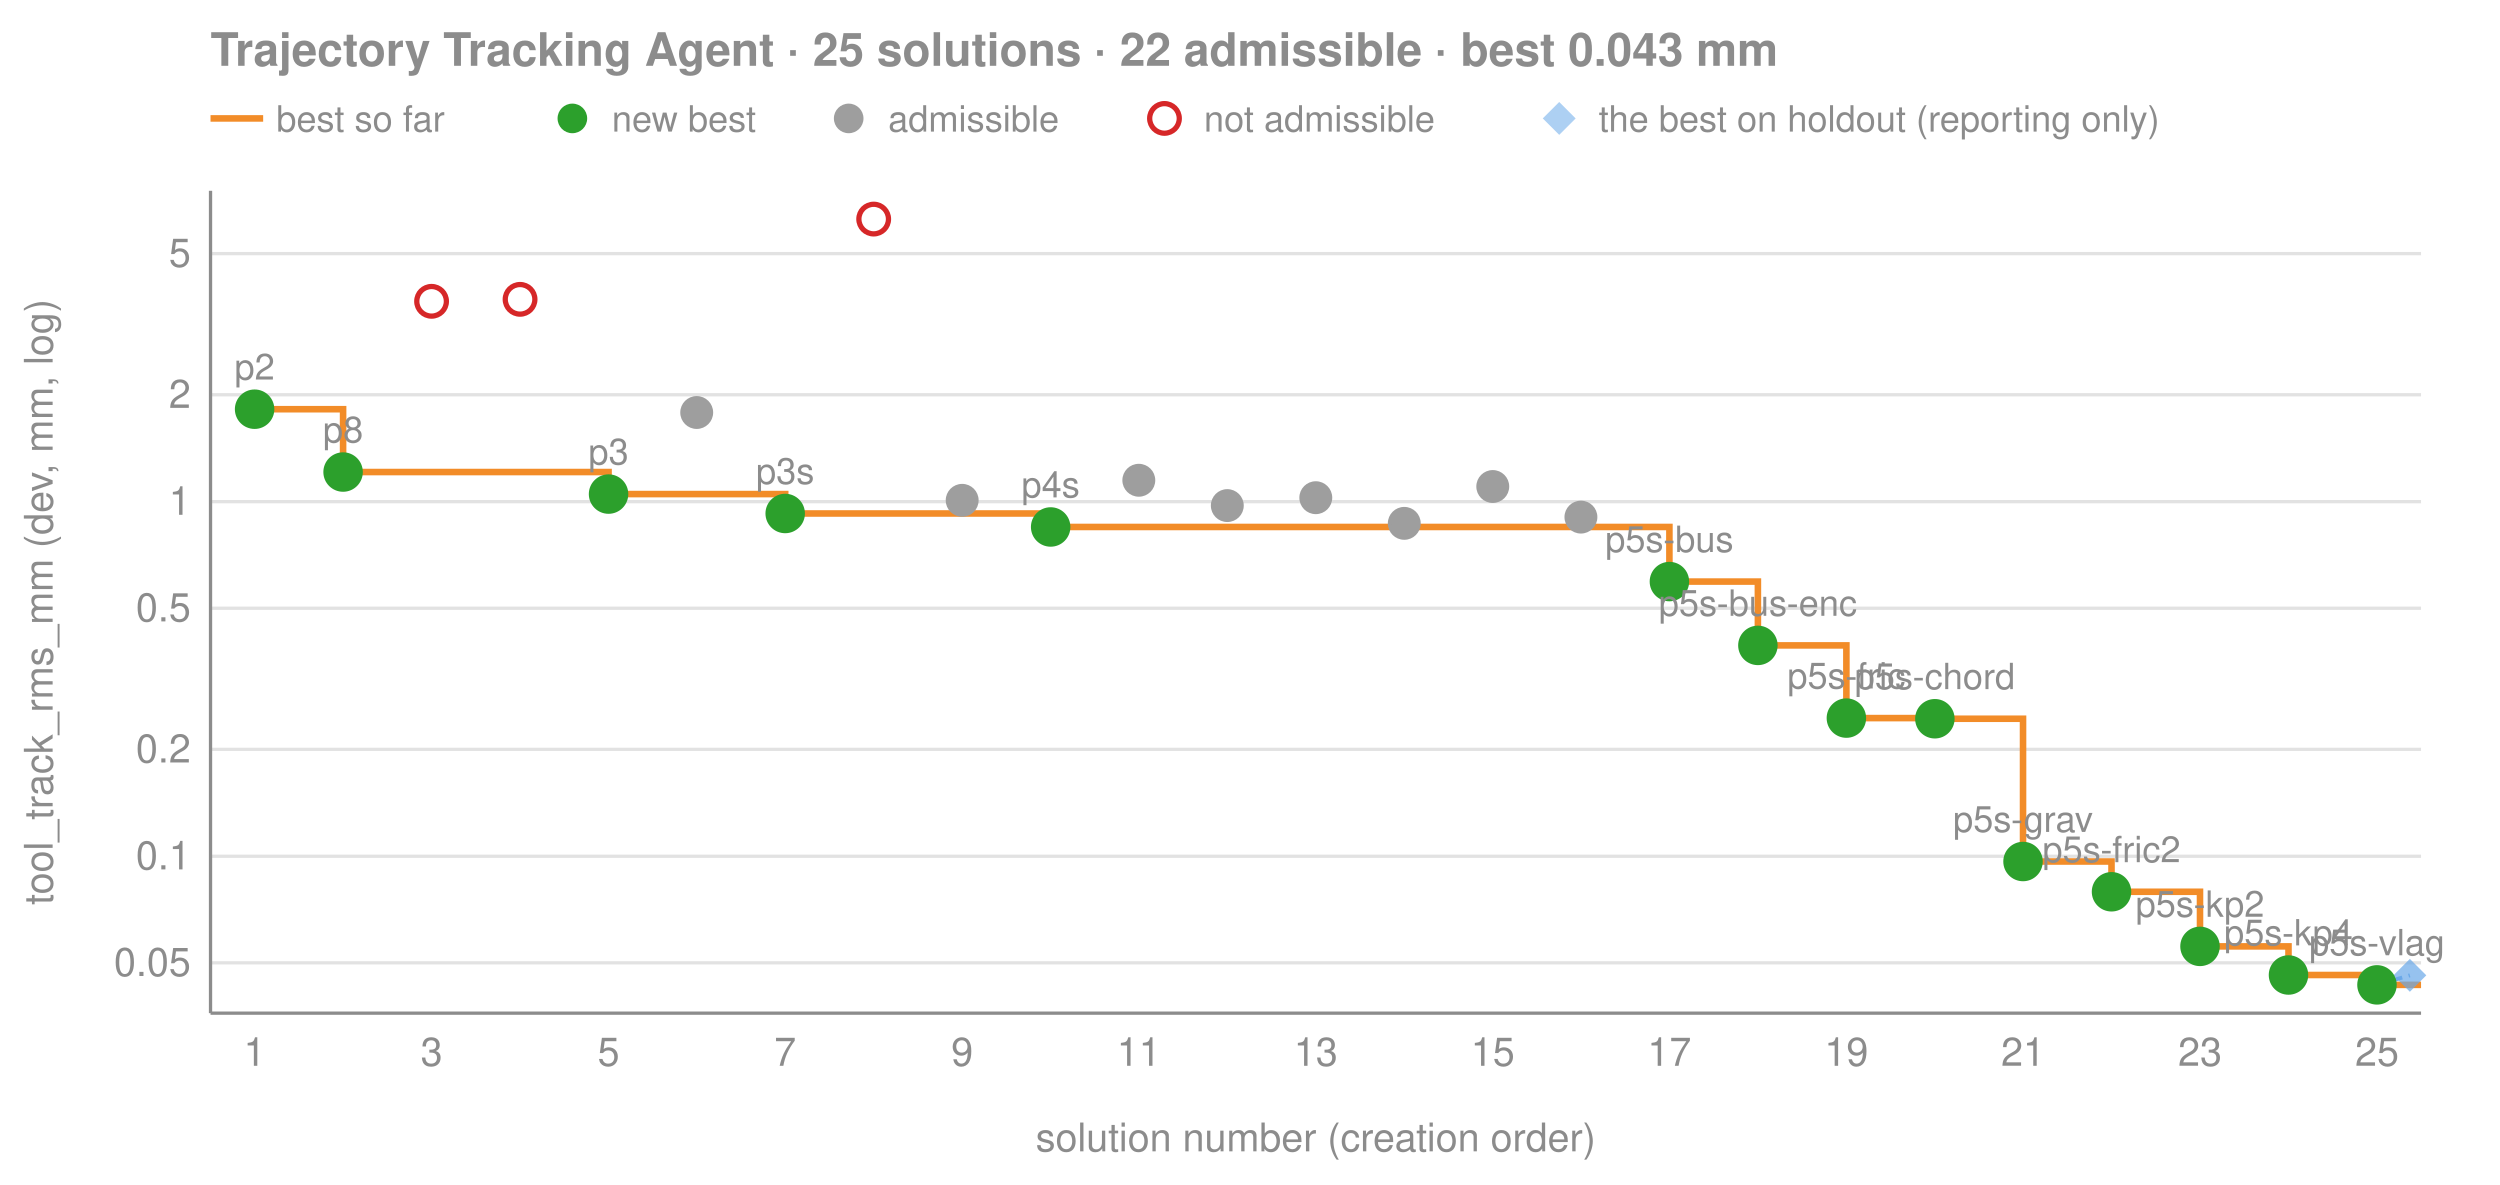
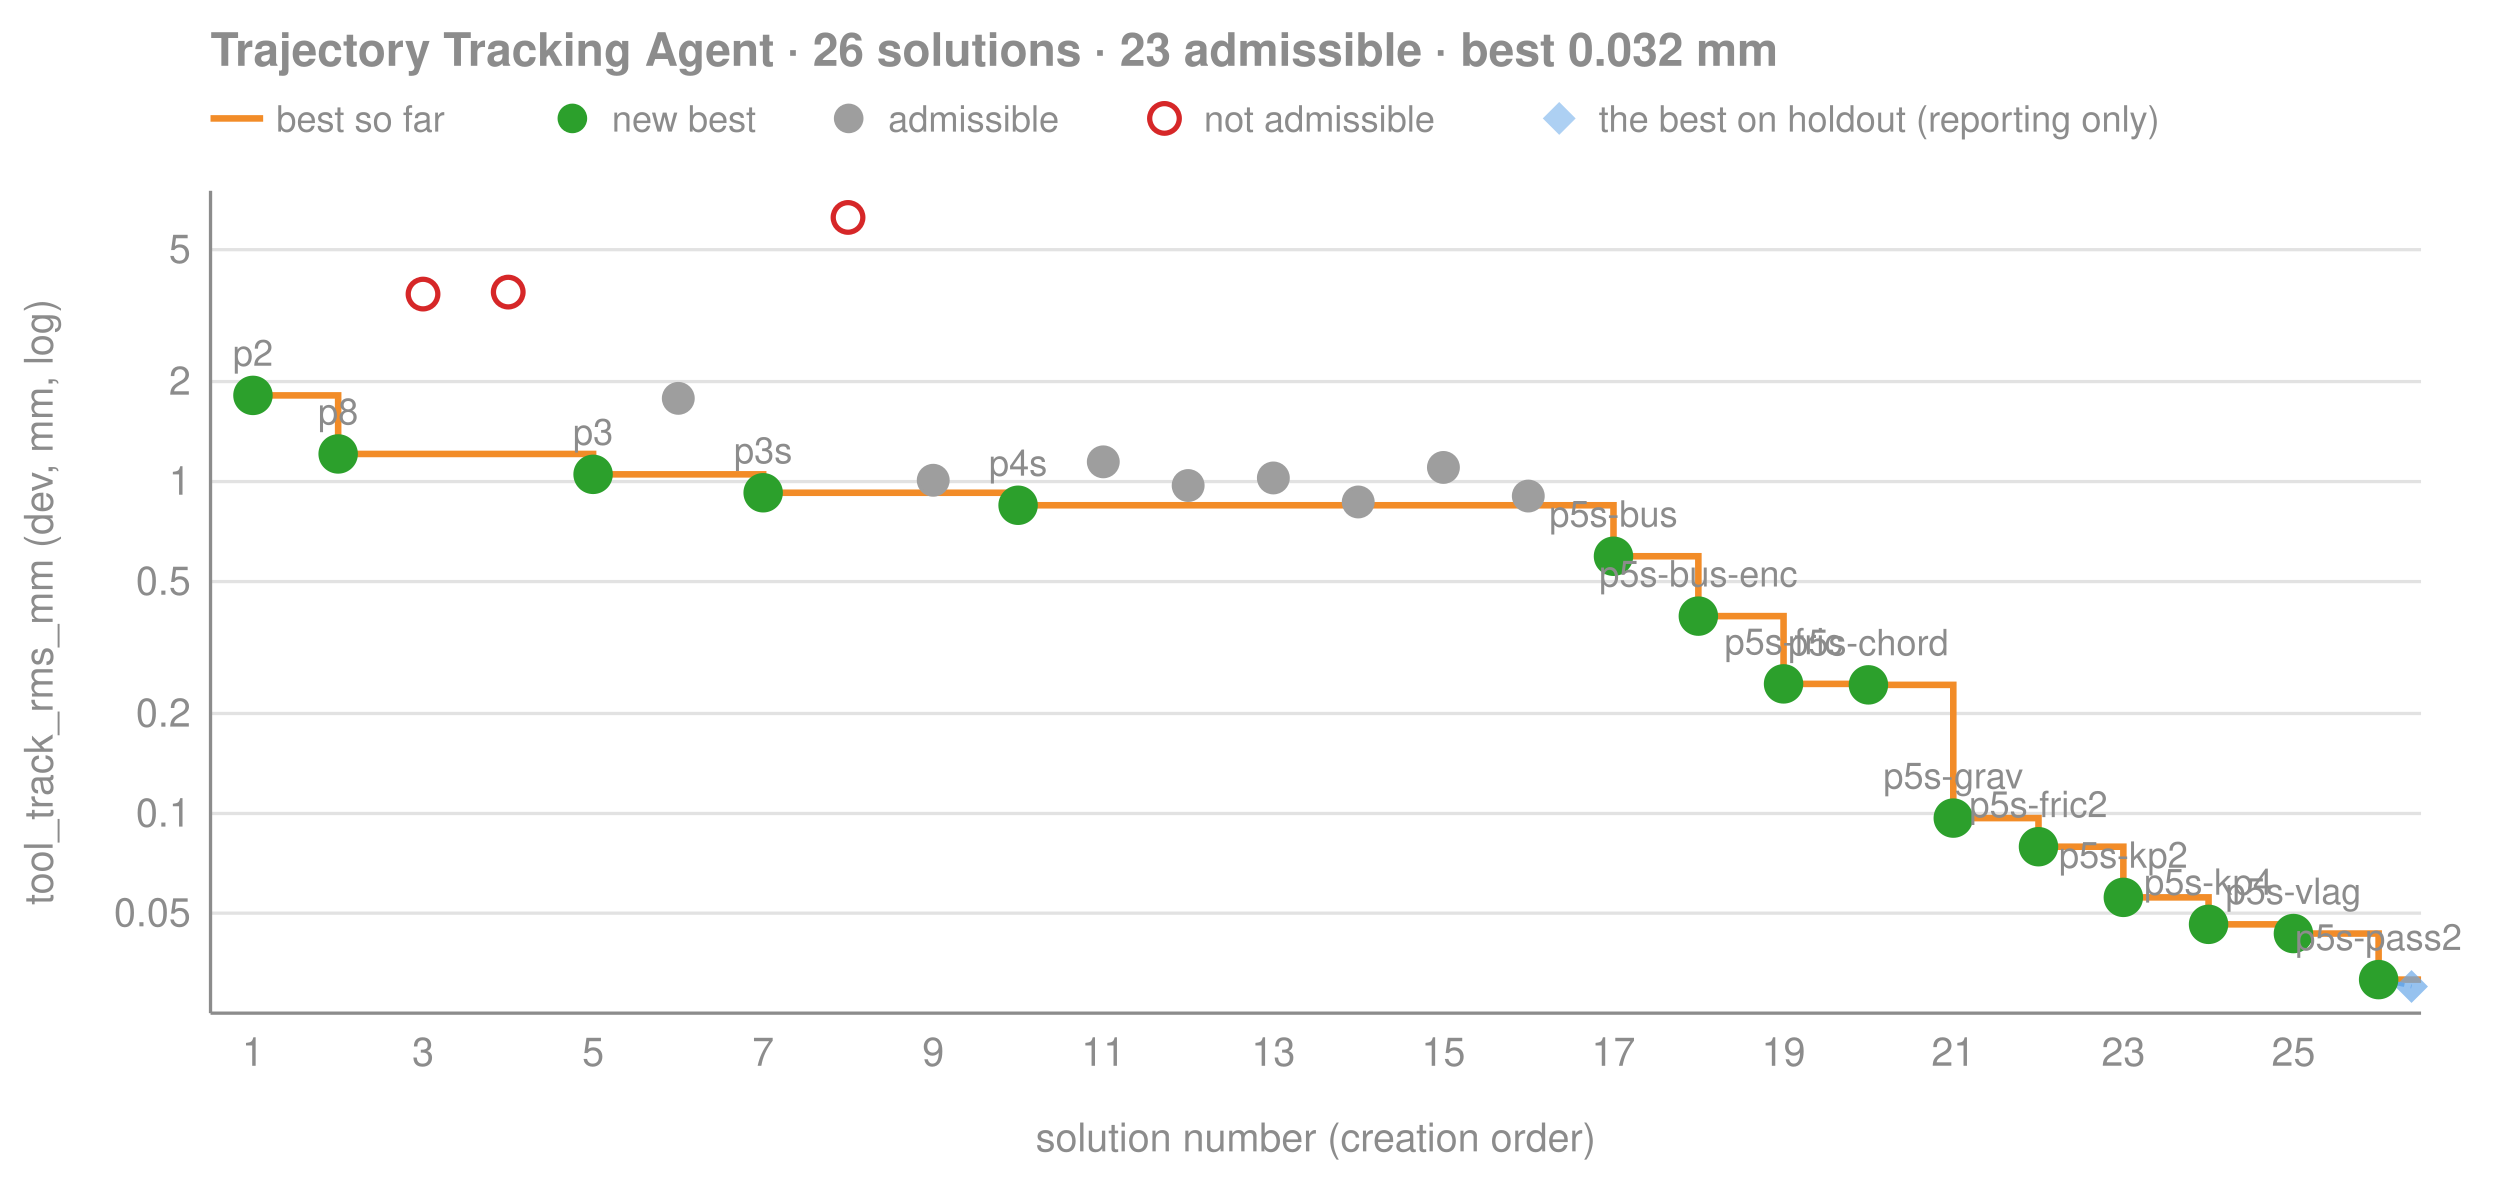
- <svg xmlns="http://www.w3.org/2000/svg" width="760" height="360" viewBox="0 0 760 360" font-family="system-ui, -apple-system, 'Segoe UI', Helvetica, Arial, sans-serif" font-size="12" role="img" aria-label="Trajectory Tracking Agent · 25 solutions · 22 admissible · best 0.043 mm">
-   <text x="64" y="20" fill="#8c8c8c" font-size="14" font-weight="600">Trajectory Tracking Agent · 25 solutions · 22 admissible · best 0.043 mm</text>
+ <svg xmlns="http://www.w3.org/2000/svg" width="760" height="360" viewBox="0 0 760 360" font-family="system-ui, -apple-system, 'Segoe UI', Helvetica, Arial, sans-serif" font-size="12" role="img" aria-label="Trajectory Tracking Agent · 26 solutions · 23 admissible · best 0.032 mm">
+   <text x="64" y="20" fill="#8c8c8c" font-size="14" font-weight="600">Trajectory Tracking Agent · 26 solutions · 23 admissible · best 0.032 mm</text>
  <g stroke="#8c8c8c" stroke-opacity="0.25" stroke-width="1">
-     <line x1="64" x2="736" y1="292.7" y2="292.7" />
-     <line x1="64" x2="736" y1="260.3" y2="260.3" />
-     <line x1="64" x2="736" y1="227.8" y2="227.8" />
-     <line x1="64" x2="736" y1="184.9" y2="184.9" />
-     <line x1="64" x2="736" y1="152.5" y2="152.5" />
-     <line x1="64" x2="736" y1="120.0" y2="120.0" />
-     <line x1="64" x2="736" y1="77.1" y2="77.1" />
+     <line x1="64" x2="736" y1="277.6" y2="277.6" />
+     <line x1="64" x2="736" y1="247.3" y2="247.3" />
+     <line x1="64" x2="736" y1="216.9" y2="216.9" />
+     <line x1="64" x2="736" y1="176.8" y2="176.8" />
+     <line x1="64" x2="736" y1="146.4" y2="146.4" />
+     <line x1="64" x2="736" y1="116.0" y2="116.0" />
+     <line x1="64" x2="736" y1="75.9" y2="75.9" />
  </g>
  <g fill="#8c8c8c" text-anchor="end">
-     <text x="58" y="296.7">0.05</text>
-     <text x="58" y="264.3">0.1</text>
-     <text x="58" y="231.8">0.2</text>
-     <text x="58" y="188.9">0.5</text>
-     <text x="58" y="156.5">1</text>
-     <text x="58" y="124.0">2</text>
-     <text x="58" y="81.1">5</text>
+     <text x="58" y="281.6">0.05</text>
+     <text x="58" y="251.3">0.1</text>
+     <text x="58" y="220.9">0.2</text>
+     <text x="58" y="180.8">0.5</text>
+     <text x="58" y="150.4">1</text>
+     <text x="58" y="120.0">2</text>
+     <text x="58" y="79.9">5</text>
  </g>
  <g stroke="#8c8c8c" stroke-width="1">
    <line x1="64" x2="64" y1="58" y2="308" />
    <line x1="64" x2="736" y1="308" y2="308" />
  </g>
  <g fill="#8c8c8c" text-anchor="middle">
-     <text x="77.4" y="324">1</text>
-     <text x="131.2" y="324">3</text>
-     <text x="185.0" y="324">5</text>
-     <text x="238.7" y="324">7</text>
-     <text x="292.5" y="324">9</text>
-     <text x="346.2" y="324">11</text>
-     <text x="400.0" y="324">13</text>
-     <text x="453.8" y="324">15</text>
-     <text x="507.5" y="324">17</text>
-     <text x="561.3" y="324">19</text>
-     <text x="615.0" y="324">21</text>
-     <text x="668.8" y="324">23</text>
-     <text x="722.6" y="324">25</text>
+     <text x="76.9" y="324">1</text>
+     <text x="128.6" y="324">3</text>
+     <text x="180.3" y="324">5</text>
+     <text x="232.0" y="324">7</text>
+     <text x="283.7" y="324">9</text>
+     <text x="335.4" y="324">11</text>
+     <text x="387.1" y="324">13</text>
+     <text x="438.8" y="324">15</text>
+     <text x="490.5" y="324">17</text>
+     <text x="542.2" y="324">19</text>
+     <text x="593.8" y="324">21</text>
+     <text x="645.5" y="324">23</text>
+     <text x="697.2" y="324">25</text>
  </g>
  <text x="400.0" y="350" fill="#8c8c8c" text-anchor="middle">solution number (creation order)</text>
  <text transform="translate(16 183.0) rotate(-90)" fill="#8c8c8c" text-anchor="middle">tool_track_rms_mm (dev, mm, log)</text>
-   <path d="M77.4,124.4H104.3V143.5H185.0V150.2H238.7V156.1H319.4V160.2H507.5V176.8H534.4V196.2H561.3V218.3H588.2V218.5H615.0V261.9H641.9V271.1H668.8V287.7H695.7V296.4H722.6V299.4H736.0" fill="none" stroke="#f28c28" stroke-width="2" />
+   <path d="M76.9,120.2H102.8V138.0H180.3V144.2H232.0V149.8H309.5V153.6H490.5V169.1H516.3V187.3H542.2V207.9H568.0V208.2H593.8V248.7H619.7V257.4H645.5V272.8H671.4V281.0H697.2V283.8H723.1V297.8H736.0" fill="none" stroke="#f28c28" stroke-width="2" />
  <g>
-     <line x1="722.6" y1="299.4" x2="732.6" y2="296.5" stroke="#6aa9e9" stroke-width="1.2" stroke-dasharray="3 2" />
-     <path d="M732.6,291.5l5,5l-5,5l-5,-5z" fill="#6aa9e9" fill-opacity="0.7" />
+     <line x1="723.1" y1="297.8" x2="733.1" y2="299.9" stroke="#6aa9e9" stroke-width="1.2" stroke-dasharray="3 2" />
+     <path d="M733.1,294.9l5,5l-5,5l-5,-5z" fill="#6aa9e9" fill-opacity="0.7" />
  </g>
-   <circle cx="77.4" cy="124.4" r="5.5" fill="#2ca02c" stroke="#2ca02c" />
-   <text x="77.4" y="115.4" fill="#8c8c8c" text-anchor="middle" font-size="11">p2</text>
-   <circle cx="104.3" cy="143.5" r="5.5" fill="#2ca02c" stroke="#2ca02c" />
-   <text x="104.3" y="134.5" fill="#8c8c8c" text-anchor="middle" font-size="11">p8</text>
-   <circle cx="131.2" cy="91.6" r="4.5" fill="none" stroke="#d62728" stroke-width="1.6" />
-   <circle cx="158.1" cy="91.0" r="4.5" fill="none" stroke="#d62728" stroke-width="1.6" />
-   <circle cx="185.0" cy="150.2" r="5.5" fill="#2ca02c" stroke="#2ca02c" />
-   <text x="185.0" y="141.2" fill="#8c8c8c" text-anchor="middle" font-size="11">p3</text>
-   <circle cx="211.8" cy="125.4" r="4.5" fill="#9e9e9e" stroke="#9e9e9e" />
-   <circle cx="238.7" cy="156.1" r="5.5" fill="#2ca02c" stroke="#2ca02c" />
-   <text x="238.7" y="147.1" fill="#8c8c8c" text-anchor="middle" font-size="11">p3s</text>
-   <circle cx="265.6" cy="66.6" r="4.5" fill="none" stroke="#d62728" stroke-width="1.6" />
-   <circle cx="292.5" cy="152.1" r="4.5" fill="#9e9e9e" stroke="#9e9e9e" />
-   <circle cx="319.4" cy="160.2" r="5.5" fill="#2ca02c" stroke="#2ca02c" />
-   <text x="319.4" y="151.2" fill="#8c8c8c" text-anchor="middle" font-size="11">p4s</text>
-   <circle cx="346.2" cy="146.0" r="4.5" fill="#9e9e9e" stroke="#9e9e9e" />
-   <circle cx="373.1" cy="153.7" r="4.5" fill="#9e9e9e" stroke="#9e9e9e" />
-   <circle cx="400.0" cy="151.3" r="4.5" fill="#9e9e9e" stroke="#9e9e9e" />
-   <circle cx="426.9" cy="159.1" r="4.5" fill="#9e9e9e" stroke="#9e9e9e" />
-   <circle cx="453.8" cy="147.9" r="4.5" fill="#9e9e9e" stroke="#9e9e9e" />
-   <circle cx="480.6" cy="157.2" r="4.5" fill="#9e9e9e" stroke="#9e9e9e" />
-   <circle cx="507.5" cy="176.8" r="5.5" fill="#2ca02c" stroke="#2ca02c" />
-   <text x="507.5" y="167.8" fill="#8c8c8c" text-anchor="middle" font-size="11">p5s-bus</text>
-   <circle cx="534.4" cy="196.2" r="5.5" fill="#2ca02c" stroke="#2ca02c" />
-   <text x="534.4" y="187.2" fill="#8c8c8c" text-anchor="middle" font-size="11">p5s-bus-enc</text>
-   <circle cx="561.3" cy="218.3" r="5.5" fill="#2ca02c" stroke="#2ca02c" />
-   <text x="561.3" y="209.3" fill="#8c8c8c" text-anchor="middle" font-size="11">p5s-fric</text>
-   <circle cx="588.2" cy="218.5" r="5.5" fill="#2ca02c" stroke="#2ca02c" />
-   <text x="588.2" y="209.5" fill="#8c8c8c" text-anchor="middle" font-size="11">p5s-chord</text>
-   <circle cx="615.0" cy="261.9" r="5.5" fill="#2ca02c" stroke="#2ca02c" />
-   <text x="615.0" y="252.9" fill="#8c8c8c" text-anchor="middle" font-size="11">p5s-grav</text>
-   <circle cx="641.9" cy="271.1" r="5.5" fill="#2ca02c" stroke="#2ca02c" />
-   <text x="641.9" y="262.1" fill="#8c8c8c" text-anchor="middle" font-size="11">p5s-fric2</text>
-   <circle cx="668.8" cy="287.7" r="5.5" fill="#2ca02c" stroke="#2ca02c" />
-   <text x="668.8" y="278.7" fill="#8c8c8c" text-anchor="middle" font-size="11">p5s-kp2</text>
-   <circle cx="695.7" cy="296.4" r="5.5" fill="#2ca02c" stroke="#2ca02c" />
-   <text x="695.7" y="287.4" fill="#8c8c8c" text-anchor="middle" font-size="11">p5s-kp4</text>
-   <circle cx="722.6" cy="299.4" r="5.5" fill="#2ca02c" stroke="#2ca02c" />
-   <text x="722.6" y="290.4" fill="#8c8c8c" text-anchor="middle" font-size="11">p5s-vlag</text>
+   <circle cx="76.9" cy="120.2" r="5.5" fill="#2ca02c" stroke="#2ca02c" />
+   <text x="76.9" y="111.2" fill="#8c8c8c" text-anchor="middle" font-size="11">p2</text>
+   <circle cx="102.8" cy="138.0" r="5.5" fill="#2ca02c" stroke="#2ca02c" />
+   <text x="102.8" y="129.0" fill="#8c8c8c" text-anchor="middle" font-size="11">p8</text>
+   <circle cx="128.6" cy="89.4" r="4.5" fill="none" stroke="#d62728" stroke-width="1.6" />
+   <circle cx="154.5" cy="88.8" r="4.5" fill="none" stroke="#d62728" stroke-width="1.6" />
+   <circle cx="180.3" cy="144.2" r="5.5" fill="#2ca02c" stroke="#2ca02c" />
+   <text x="180.3" y="135.2" fill="#8c8c8c" text-anchor="middle" font-size="11">p3</text>
+   <circle cx="206.2" cy="121.1" r="4.5" fill="#9e9e9e" stroke="#9e9e9e" />
+   <circle cx="232.0" cy="149.8" r="5.5" fill="#2ca02c" stroke="#2ca02c" />
+   <text x="232.0" y="140.8" fill="#8c8c8c" text-anchor="middle" font-size="11">p3s</text>
+   <circle cx="257.8" cy="66.1" r="4.5" fill="none" stroke="#d62728" stroke-width="1.6" />
+   <circle cx="283.7" cy="146.0" r="4.5" fill="#9e9e9e" stroke="#9e9e9e" />
+   <circle cx="309.5" cy="153.6" r="5.5" fill="#2ca02c" stroke="#2ca02c" />
+   <text x="309.5" y="144.6" fill="#8c8c8c" text-anchor="middle" font-size="11">p4s</text>
+   <circle cx="335.4" cy="140.4" r="4.5" fill="#9e9e9e" stroke="#9e9e9e" />
+   <circle cx="361.2" cy="147.6" r="4.5" fill="#9e9e9e" stroke="#9e9e9e" />
+   <circle cx="387.1" cy="145.3" r="4.5" fill="#9e9e9e" stroke="#9e9e9e" />
+   <circle cx="412.9" cy="152.6" r="4.5" fill="#9e9e9e" stroke="#9e9e9e" />
+   <circle cx="438.8" cy="142.1" r="4.5" fill="#9e9e9e" stroke="#9e9e9e" />
+   <circle cx="464.6" cy="150.8" r="4.5" fill="#9e9e9e" stroke="#9e9e9e" />
+   <circle cx="490.5" cy="169.1" r="5.5" fill="#2ca02c" stroke="#2ca02c" />
+   <text x="490.5" y="160.1" fill="#8c8c8c" text-anchor="middle" font-size="11">p5s-bus</text>
+   <circle cx="516.3" cy="187.3" r="5.5" fill="#2ca02c" stroke="#2ca02c" />
+   <text x="516.3" y="178.3" fill="#8c8c8c" text-anchor="middle" font-size="11">p5s-bus-enc</text>
+   <circle cx="542.2" cy="207.9" r="5.5" fill="#2ca02c" stroke="#2ca02c" />
+   <text x="542.2" y="198.9" fill="#8c8c8c" text-anchor="middle" font-size="11">p5s-fric</text>
+   <circle cx="568.0" cy="208.2" r="5.5" fill="#2ca02c" stroke="#2ca02c" />
+   <text x="568.0" y="199.2" fill="#8c8c8c" text-anchor="middle" font-size="11">p5s-chord</text>
+   <circle cx="593.8" cy="248.7" r="5.5" fill="#2ca02c" stroke="#2ca02c" />
+   <text x="593.8" y="239.7" fill="#8c8c8c" text-anchor="middle" font-size="11">p5s-grav</text>
+   <circle cx="619.7" cy="257.4" r="5.5" fill="#2ca02c" stroke="#2ca02c" />
+   <text x="619.7" y="248.4" fill="#8c8c8c" text-anchor="middle" font-size="11">p5s-fric2</text>
+   <circle cx="645.5" cy="272.8" r="5.5" fill="#2ca02c" stroke="#2ca02c" />
+   <text x="645.5" y="263.8" fill="#8c8c8c" text-anchor="middle" font-size="11">p5s-kp2</text>
+   <circle cx="671.4" cy="281.0" r="5.5" fill="#2ca02c" stroke="#2ca02c" />
+   <text x="671.4" y="272.0" fill="#8c8c8c" text-anchor="middle" font-size="11">p5s-kp4</text>
+   <circle cx="697.2" cy="283.8" r="5.5" fill="#2ca02c" stroke="#2ca02c" />
+   <text x="697.2" y="274.8" fill="#8c8c8c" text-anchor="middle" font-size="11">p5s-vlag</text>
+   <circle cx="723.1" cy="297.8" r="5.5" fill="#2ca02c" stroke="#2ca02c" />
+   <text x="723.1" y="288.8" fill="#8c8c8c" text-anchor="middle" font-size="11">p5s-pass2</text>
  <line x1="64" x2="80" y1="36" y2="36" stroke="#f28c28" stroke-width="2" />
  <text x="84" y="40" fill="#8c8c8c" font-size="11">best so far</text>
  <circle cx="174" cy="36" r="4.5" fill="#2ca02c" />
  <text x="186" y="40" fill="#8c8c8c" font-size="11">new best</text>
  <circle cx="258" cy="36" r="4.5" fill="#9e9e9e" />
  <text x="270" y="40" fill="#8c8c8c" font-size="11">admissible</text>
  <circle cx="354" cy="36" r="4.5" fill="none" stroke="#d62728" stroke-width="1.6" />
  <text x="366" y="40" fill="#8c8c8c" font-size="11">not admissible</text>
  <path d="M474,31l5,5l-5,5l-5,-5z" fill="#6aa9e9" fill-opacity="0.55" />
  <text x="486" y="40" fill="#8c8c8c" font-size="11">the best on holdout (reporting only)</text>
</svg>
